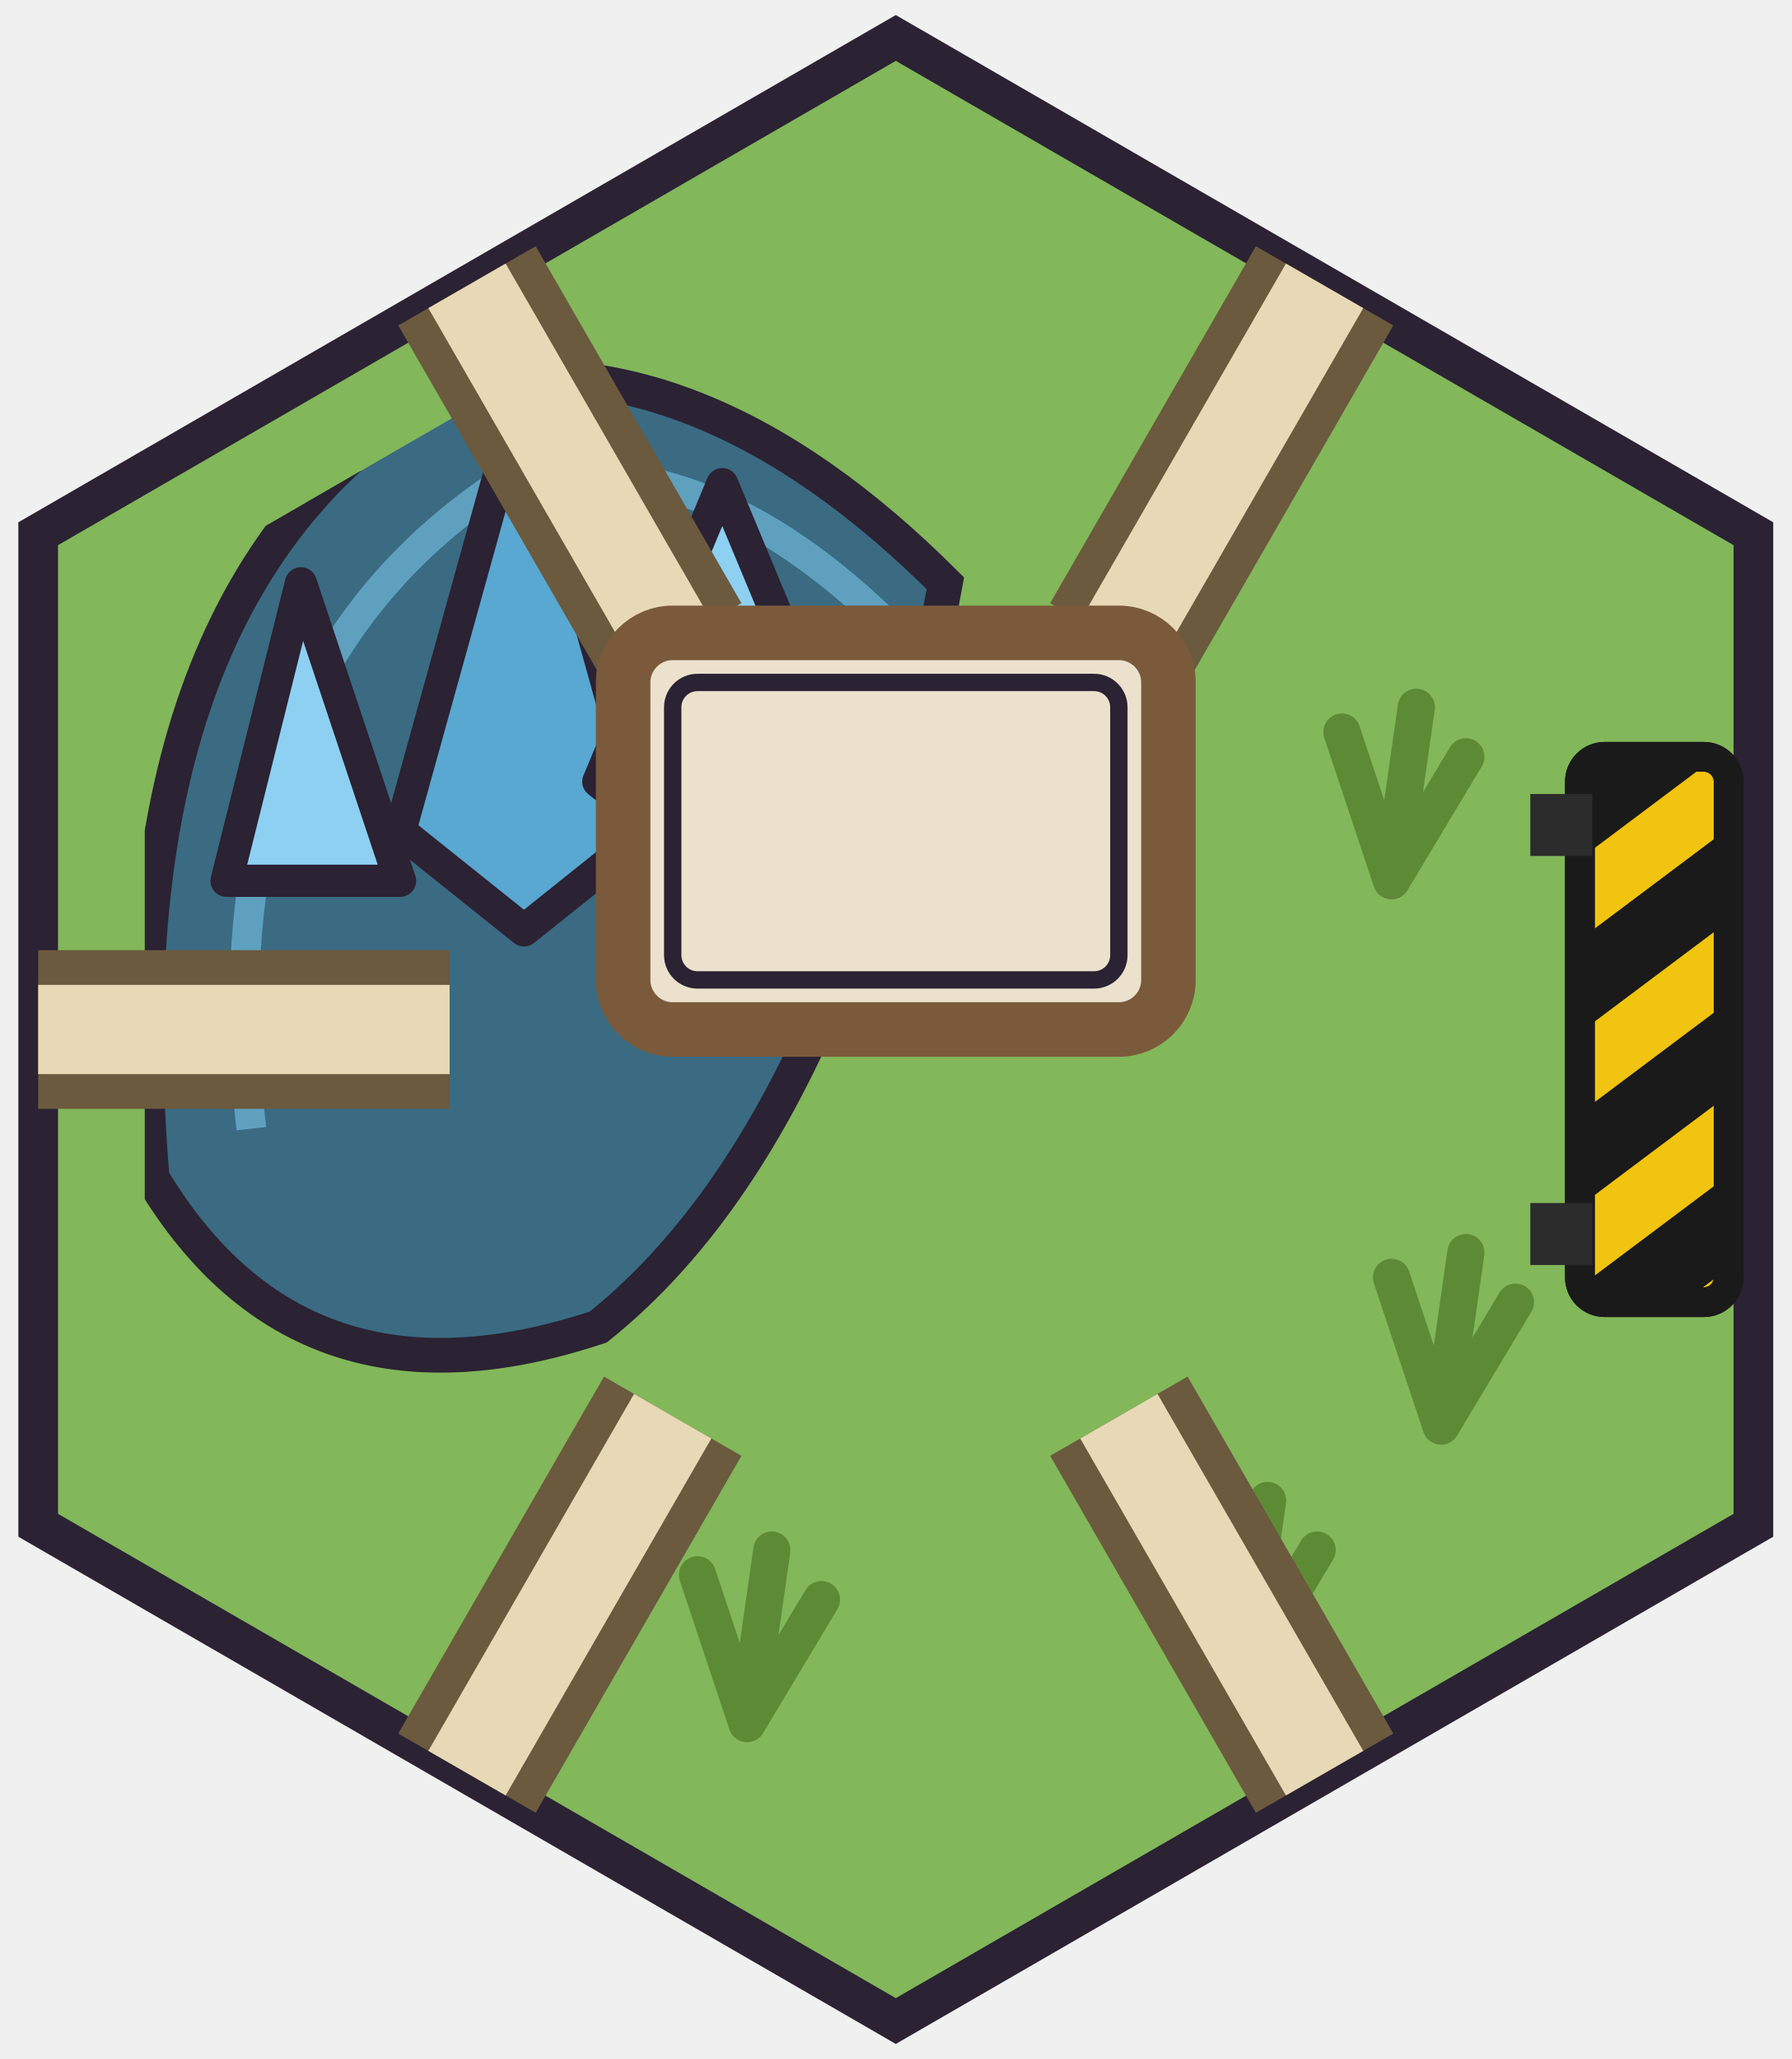
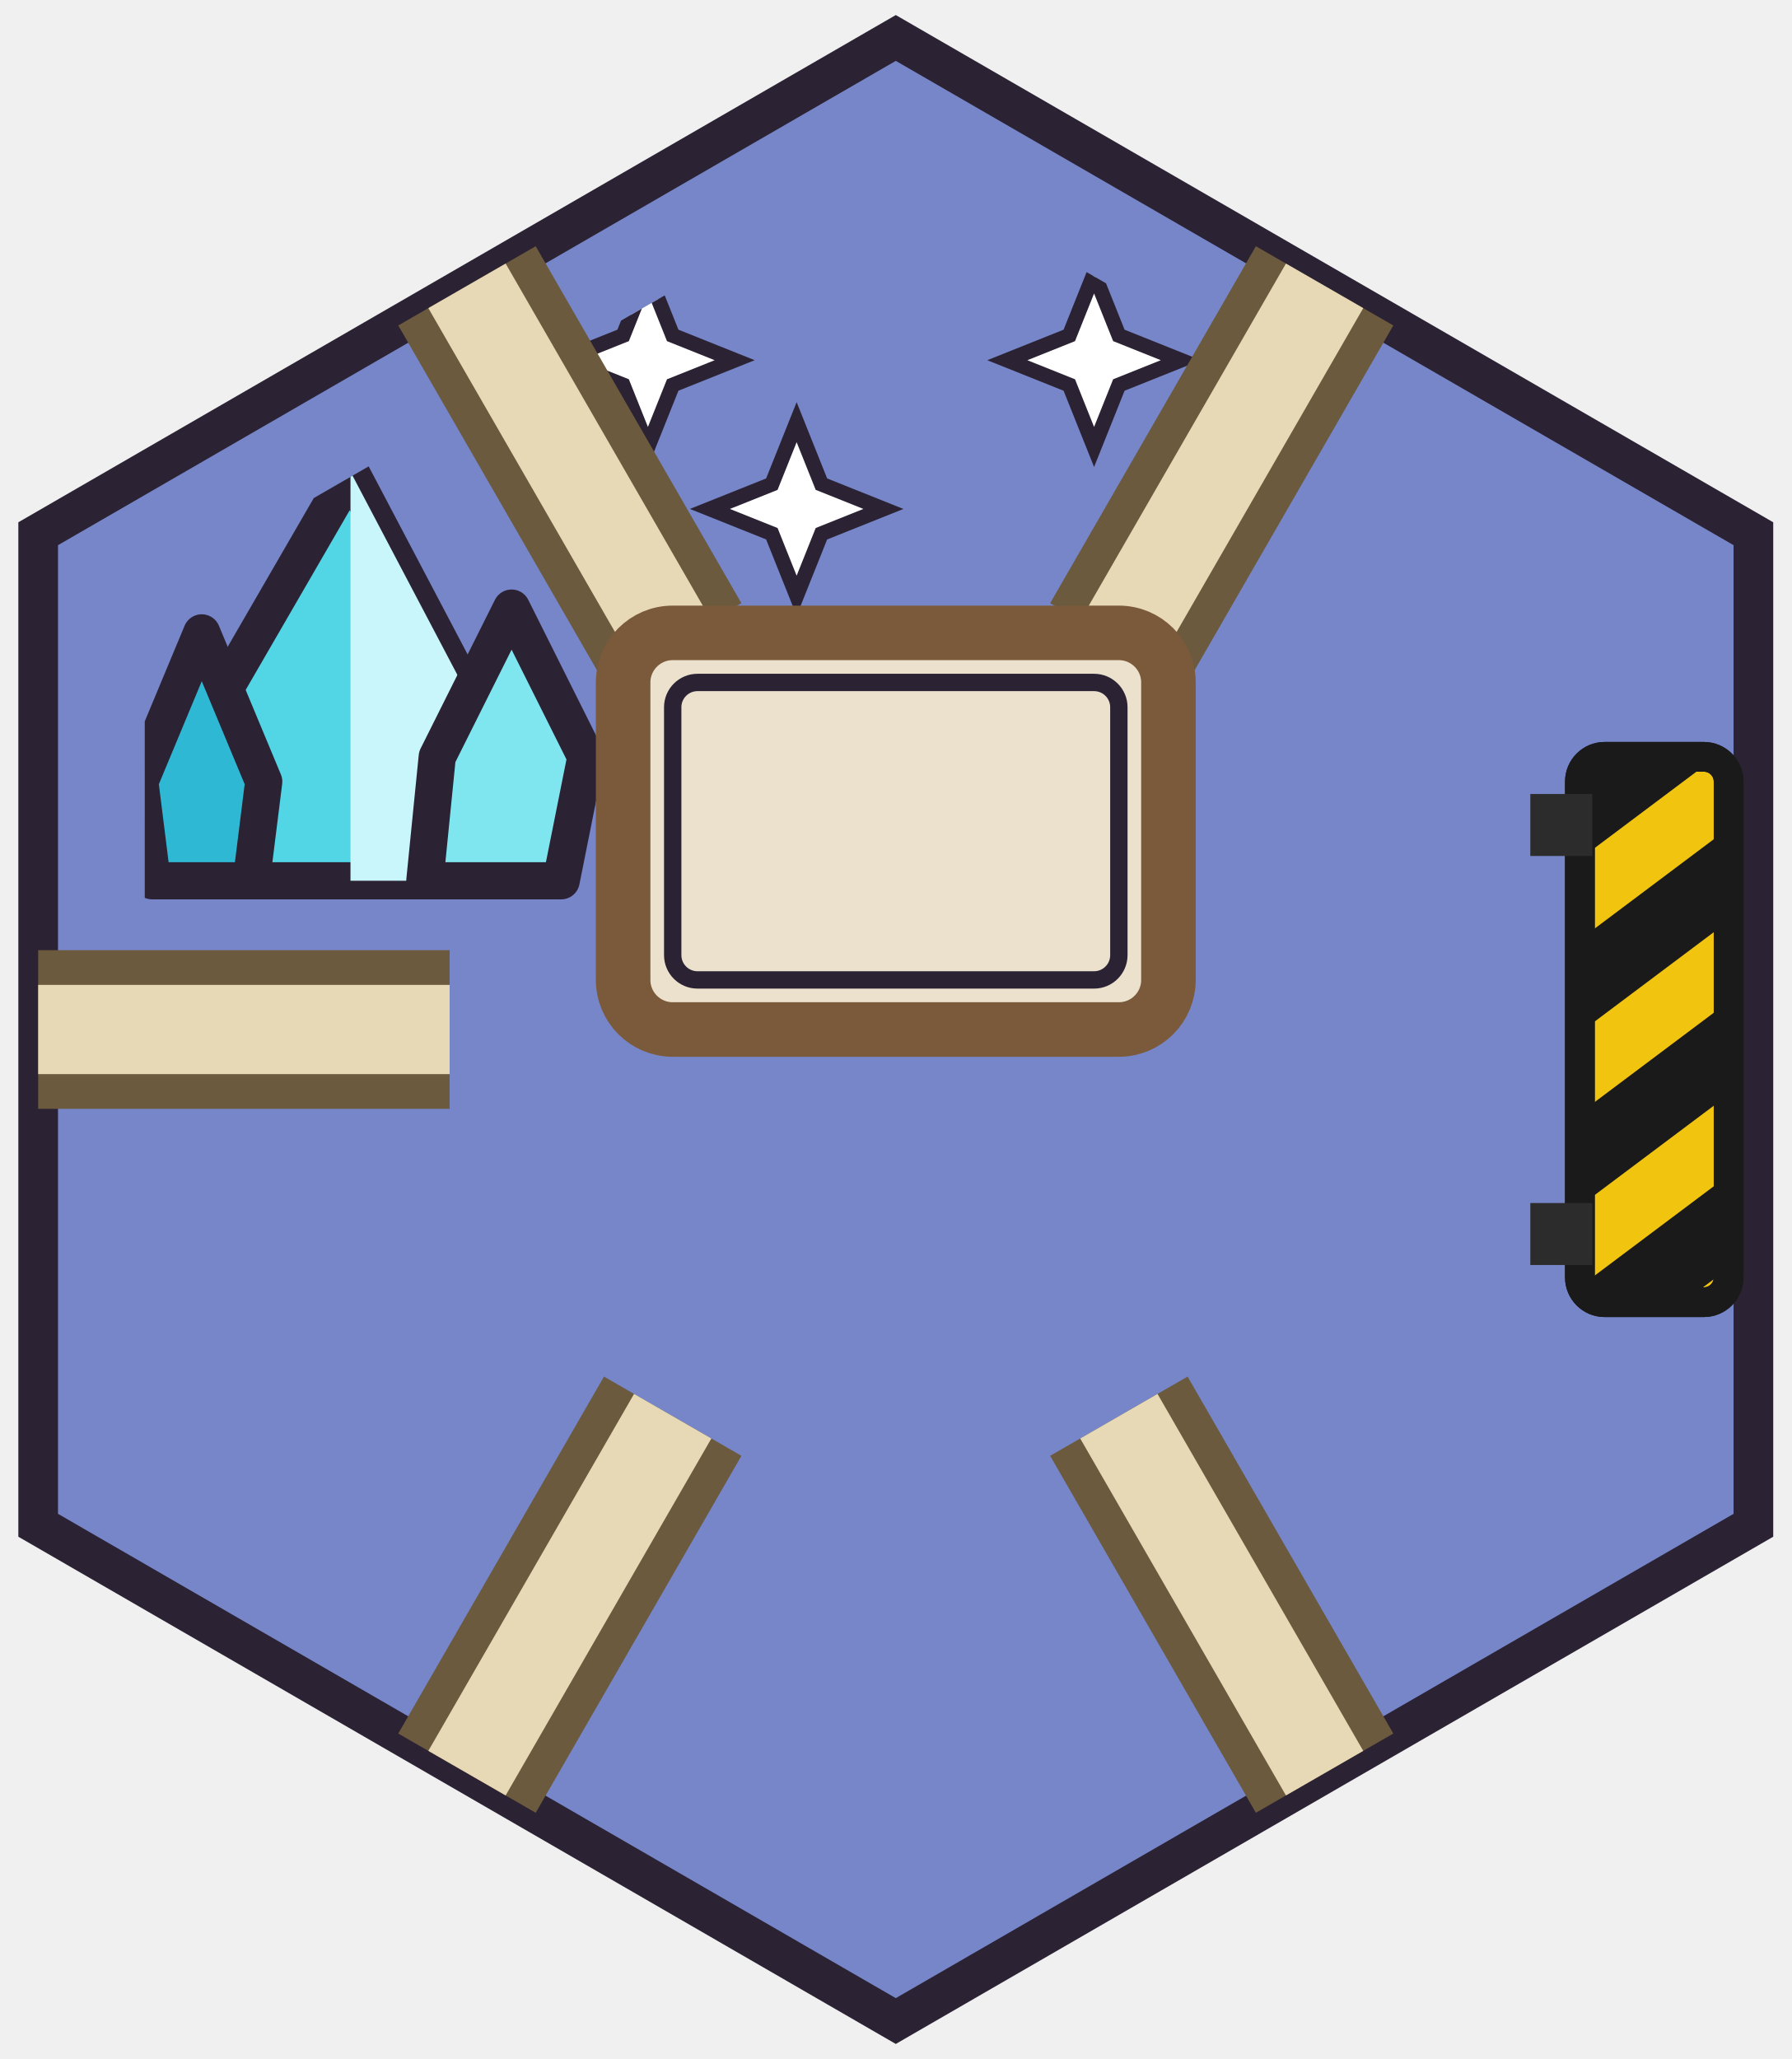
<svg xmlns="http://www.w3.org/2000/svg" viewBox="-36.14 -41.50 72.28 83.00" width="181" height="208" font-family="DejaVu Sans, Arial, sans-serif">
-   <polygon points="34.6,20.0 0.0,40.0 -34.6,20.0 -34.6,-20.0 -0.0,-40.0 34.6,-20.0" fill="#82b75a" stroke="#2b2233" stroke-width="1.6" />
+   <polygon points="34.6,20.0 0.0,40.0 -34.6,20.0 -34.6,-20.0 -0.0,-40.0 34.6,-20.0" fill="#7686c8" stroke="#2b2233" stroke-width="1.6" />
  <clipPath id="c_crystal">
    <polygon points="30.3,17.5 0.0,35.0 -30.3,17.5 -30.3,-17.5 -0.0,-35.0 30.3,-17.5" />
  </clipPath>
  <g clip-path="url(#c_crystal)">
-     <path d="M-30 6 Q-32 -18 -18 -26 Q-8 -28 2 -18 Q-2 4 -12 12 Q-24 16 -30 6 Z" fill="#3a6b82" stroke="#2b2233" stroke-width="1.4" />
-     <path d="M-26 4 Q-28 -14 -16 -22 Q-8 -24 0 -16" fill="none" stroke="#5fa0bf" stroke-width="1.2" />
-     <g stroke="#2b2233" stroke-width="1.3" stroke-linejoin="round">
-       <polygon points="-20,-8 -15,-26 -10,-8 -15,-4" fill="#58a8d1" />
-       <polygon points="-12,-10 -7,-22 -2,-10 -7,-6" fill="#8ed0f2" />
-       <polygon points="-27,-6 -24,-18 -20,-6" fill="#8ed0f2" />
-     </g>
-     <path d="M-6 28 l-2 -6 M-6 28 l1 -7 M-6 28 l3 -5" stroke="#5d8b35" stroke-width="1.5" fill="none" stroke-linecap="round" />
-     <path d="M14 26 l-2 -6 M14 26 l1 -7 M14 26 l3 -5" stroke="#5d8b35" stroke-width="1.5" fill="none" stroke-linecap="round" />
-     <path d="M22 16 l-2 -6 M22 16 l1 -7 M22 16 l3 -5" stroke="#5d8b35" stroke-width="1.5" fill="none" stroke-linecap="round" />
-     <path d="M20 -6 l-2 -6 M20 -6 l1 -7 M20 -6 l3 -5" stroke="#5d8b35" stroke-width="1.5" fill="none" stroke-linecap="round" />
+     <polygon points="-26,-6 -27.5,-13 -22,-22.5 -17,-13 -18.5,-6" fill="#52d6e6" stroke="#2b2233" stroke-width="1.5" stroke-linejoin="round" />
+     <polygon points="-22,-22.5 -17,-13 -18.5,-6 -22,-6" fill="#c8f6fb" />
+     <polygon points="-30,-6 -30.5,-10 -28,-16 -25.5,-10 -26,-6" fill="#2fb8d4" stroke="#2b2233" stroke-width="1.5" stroke-linejoin="round" />
+     <polygon points="-19,-6 -18.5,-11 -15.5,-17 -12.5,-11 -13.5,-6" fill="#7fe6f0" stroke="#2b2233" stroke-width="1.5" stroke-linejoin="round" />
+     <path d="M-10 -30.5 L-9 -28 L-6.5 -27 L-9 -26 L-10 -23.5 L-11 -26 L-13.5 -27 L-11 -28 Z" fill="#ffffff" stroke="#2b2233" stroke-width="0.6" />
+     <path d="M8 -30.5 L9 -28 L11.5 -27 L9 -26 L8 -23.5 L7 -26 L4.5 -27 L7 -28 Z" fill="#ffffff" stroke="#2b2233" stroke-width="0.6" />
+     <path d="M-4 -24.5 L-3 -22 L-0.5 -21 L-3 -20 L-4 -17.5 L-5 -20 L-7.5 -21 L-5 -22 Z" fill="#ffffff" stroke="#2b2233" stroke-width="0.6" />
  </g>
  <g transform="translate(30.6,0.0) rotate(90.0)">
    <defs>
      <clipPath id="blk_0">
        <rect x="-11" y="-3" width="22" height="6" rx="1" />
      </clipPath>
    </defs>
    <rect x="-11" y="-3" width="22" height="6" rx="1" fill="#f1c40f" stroke="#1a1a1a" stroke-width="1.2" />
    <g clip-path="url(#blk_0)">
      <line x1="-14" y1="-4" x2="-8" y2="4" stroke="#1a1a1a" stroke-width="3" />
      <line x1="-7" y1="-4" x2="-1" y2="4" stroke="#1a1a1a" stroke-width="3" />
      <line x1="0" y1="-4" x2="6" y2="4" stroke="#1a1a1a" stroke-width="3" />
      <line x1="7" y1="-4" x2="13" y2="4" stroke="#1a1a1a" stroke-width="3" />
    </g>
    <rect x="-11" y="-3" width="22" height="6" rx="1" fill="none" stroke="#1a1a1a" stroke-width="1.2" />
    <rect x="-9.5" y="2.5" width="2.5" height="2.5" fill="#2c2c2c" />
    <rect x="7" y="2.5" width="2.5" height="2.5" fill="#2c2c2c" />
  </g>
  <line x1="17.3" y1="-30.0" x2="9.0" y2="-15.6" stroke="#6b5a3e" stroke-width="6.4" />
  <line x1="17.3" y1="-30.0" x2="9.0" y2="-15.6" stroke="#e7d9b5" stroke-width="3.6" />
  <line x1="-17.3" y1="-30.0" x2="-9.0" y2="-15.6" stroke="#6b5a3e" stroke-width="6.4" />
  <line x1="-17.3" y1="-30.0" x2="-9.0" y2="-15.6" stroke="#e7d9b5" stroke-width="3.6" />
  <line x1="-34.6" y1="0.0" x2="-18.0" y2="0.0" stroke="#6b5a3e" stroke-width="6.4" />
  <line x1="-34.6" y1="0.0" x2="-18.0" y2="0.0" stroke="#e7d9b5" stroke-width="3.6" />
  <line x1="-17.3" y1="30.0" x2="-9.0" y2="15.6" stroke="#6b5a3e" stroke-width="6.4" />
  <line x1="-17.3" y1="30.0" x2="-9.0" y2="15.6" stroke="#e7d9b5" stroke-width="3.6" />
  <line x1="17.3" y1="30.0" x2="9.0" y2="15.6" stroke="#6b5a3e" stroke-width="6.4" />
  <line x1="17.3" y1="30.0" x2="9.0" y2="15.6" stroke="#e7d9b5" stroke-width="3.6" />
  <rect x="-11" y="-16" width="22" height="16" rx="2" fill="#ebe1cd" stroke="#7a5a3a" stroke-width="2.2" />
  <rect x="-9" y="-14" width="18" height="12" rx="1" fill="none" stroke="#2b2233" stroke-width="0.7" />
</svg>
